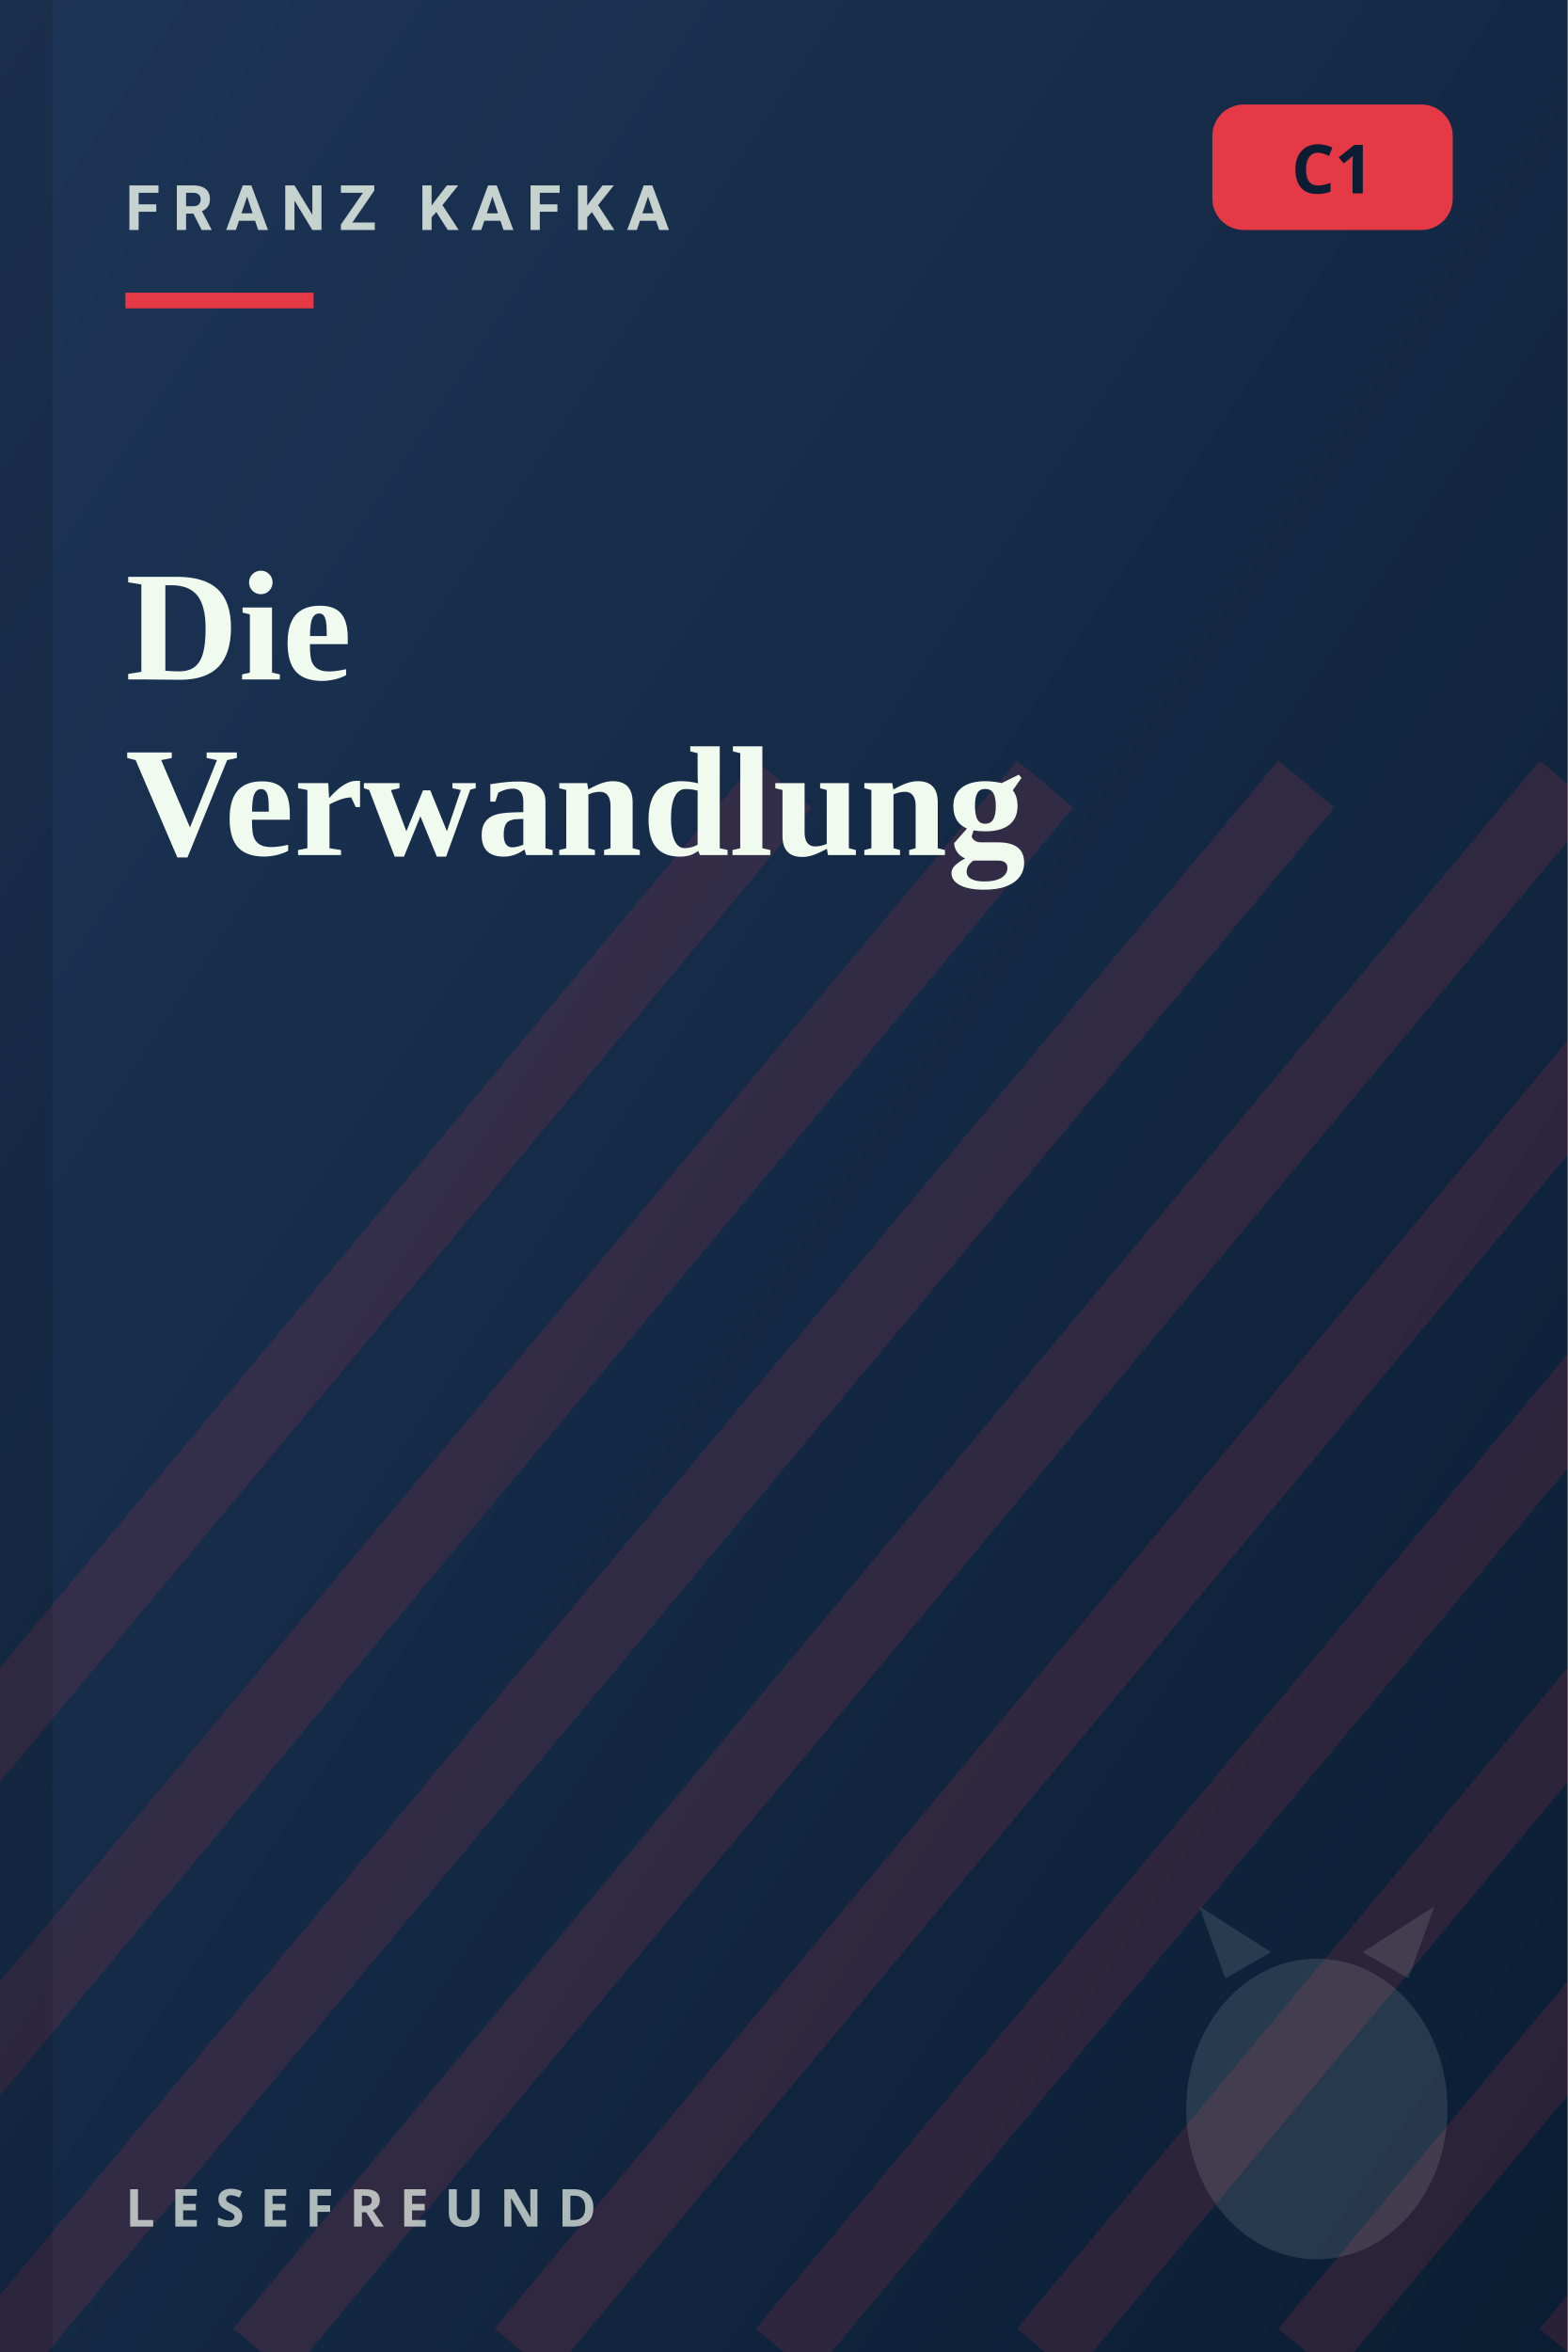
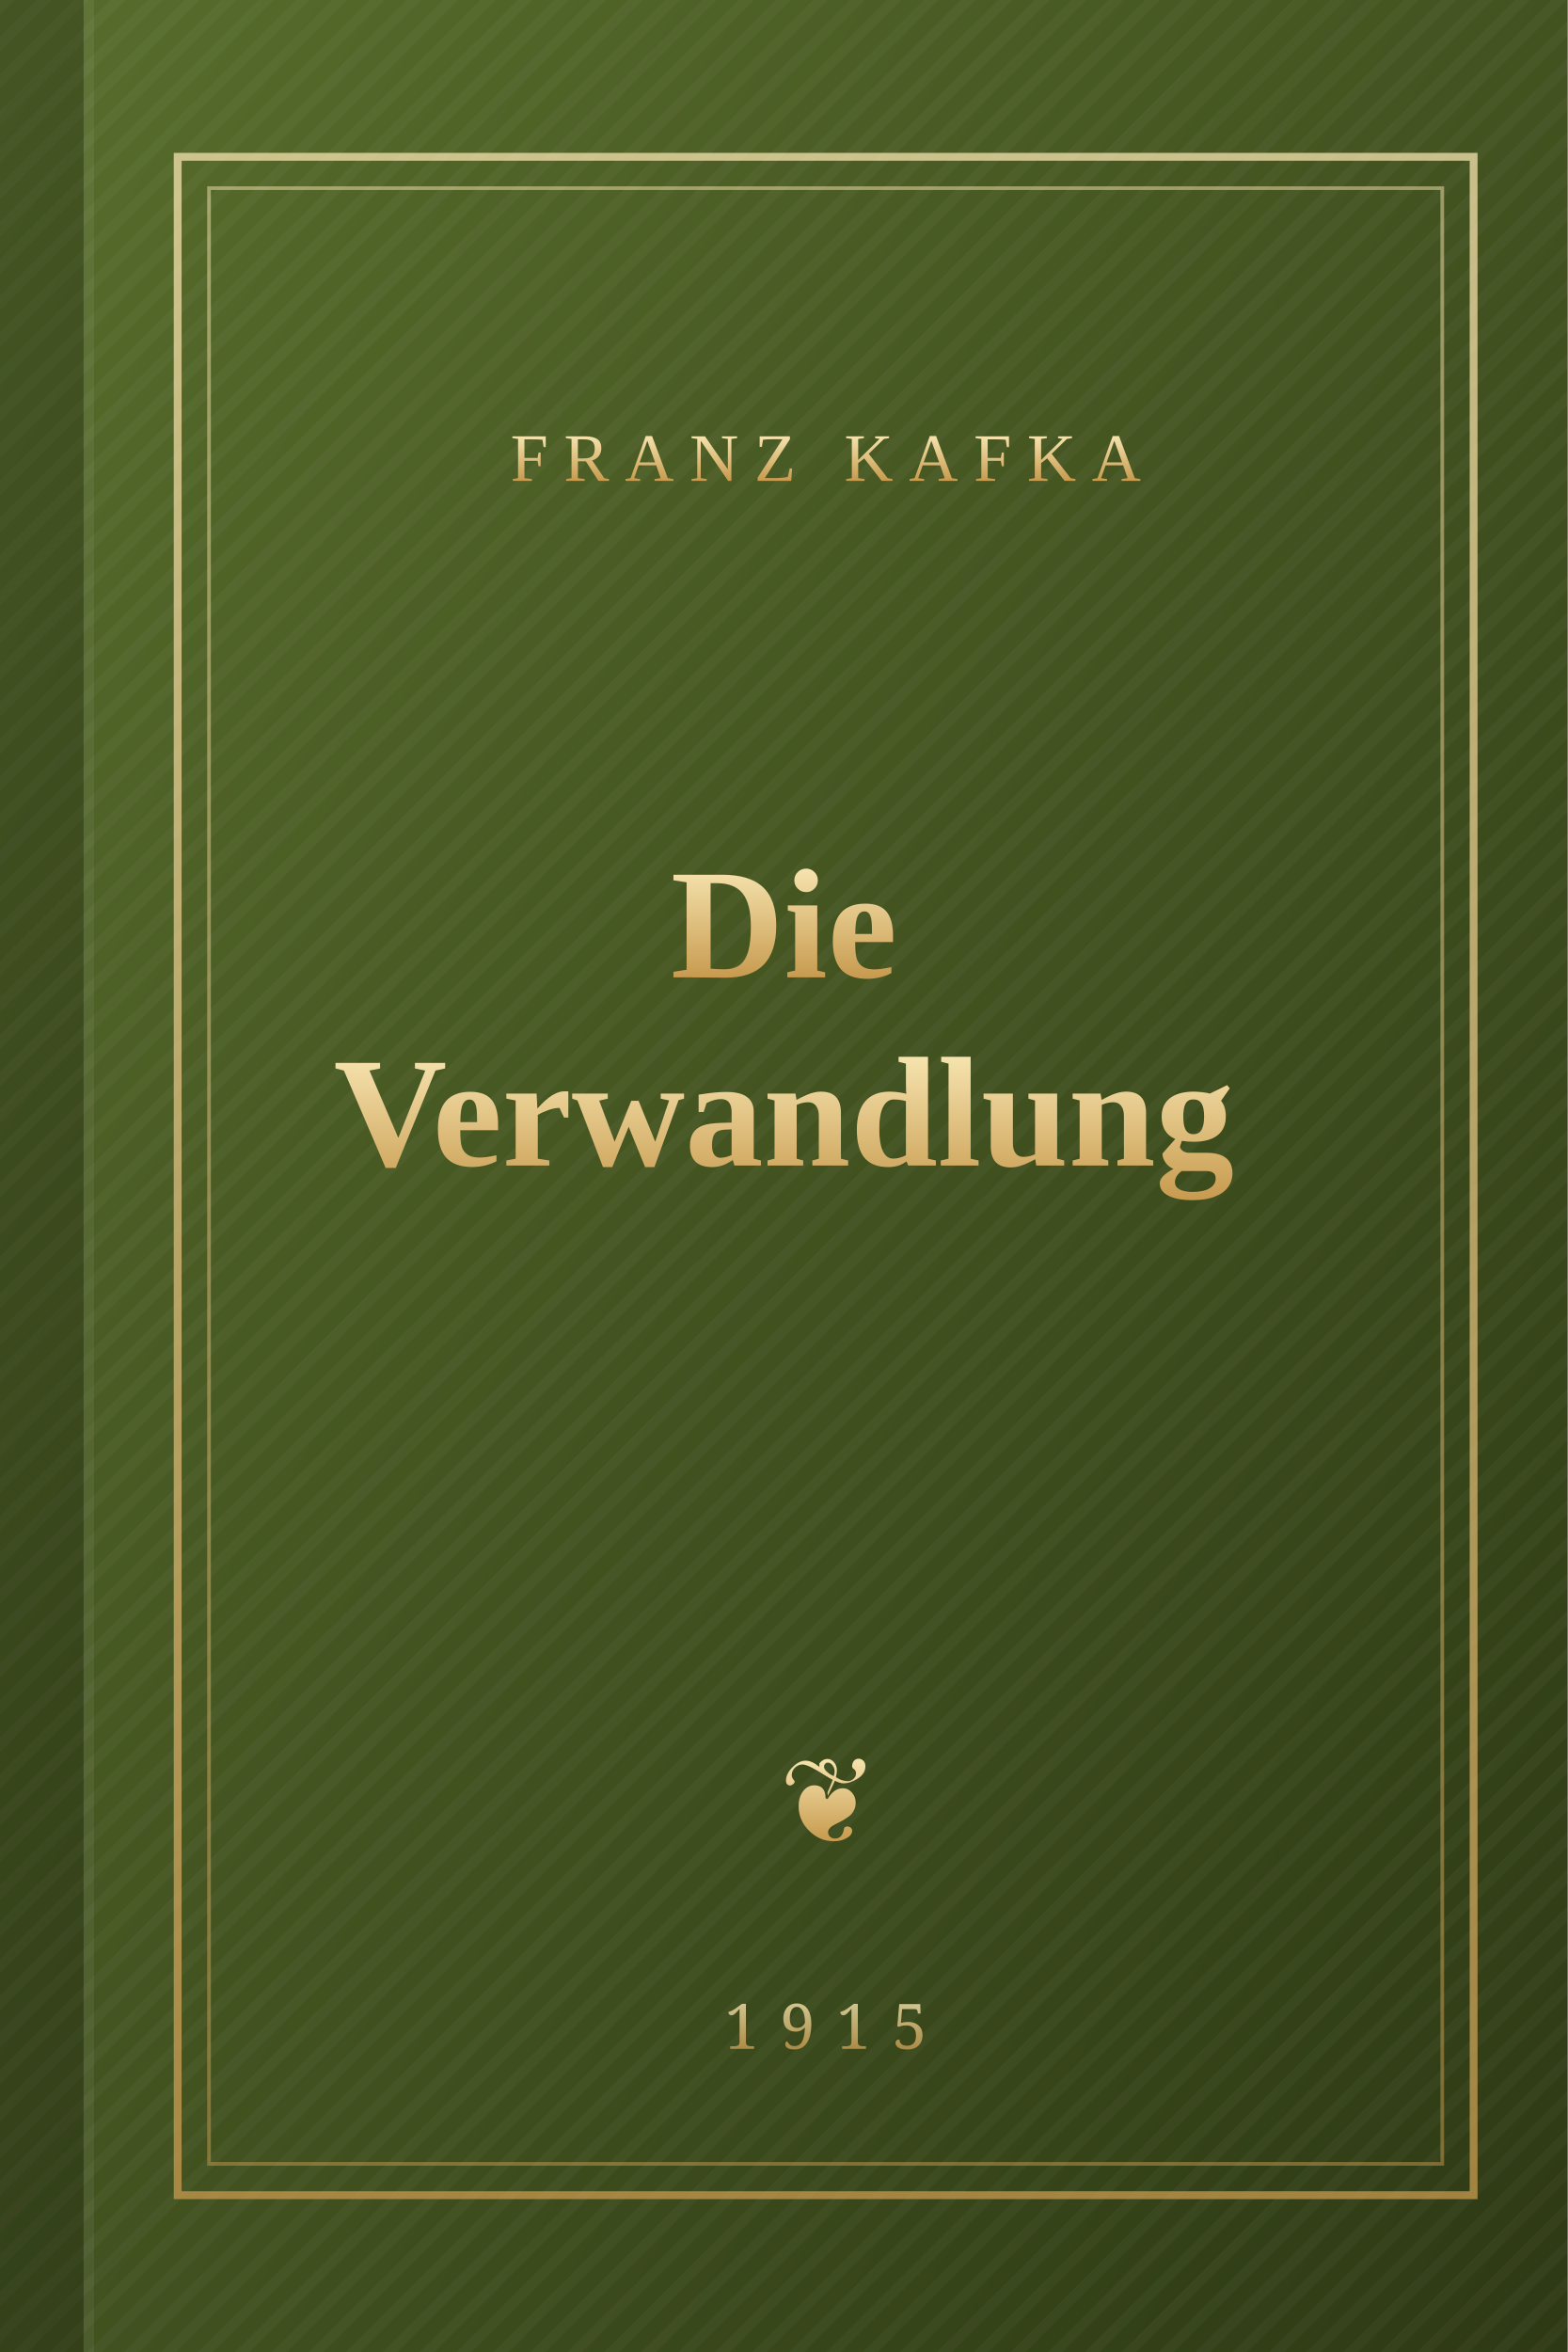
<svg xmlns="http://www.w3.org/2000/svg" viewBox="0 0 300 450" width="300" height="450">
  <defs>
-     <linearGradient id="g" x1="0" y1="0" x2="1" y2="1">
-       <stop offset="0" stop-color="#1d3557" />
-       <stop offset="1" stop-color="#0b1d33" />
+     <linearGradient id="c" x1="0" y1="0" x2="1" y2="1">
+       <stop offset="0" stop-color="hsl(79 42% 30%)" />
+       <stop offset="1" stop-color="hsl(79 48% 15%)" />
+     </linearGradient>
+     <pattern id="w" width="5" height="5" patternUnits="userSpaceOnUse" patternTransform="rotate(45)">
+       <rect width="2" height="5" fill="#fff" opacity=".035" />
+     </pattern>
+     <linearGradient id="g" x1="0" y1="0" x2="0" y2="1">
+       <stop offset="0" stop-color="#f6e3ae" />
+       <stop offset="1" stop-color="#c79a4e" />
    </linearGradient>
  </defs>
-   <rect width="300" height="450" fill="url(#g)" />
-   <path d="M-100 450L150 150" stroke="#e63946" stroke-width="14" opacity=".14" />
-   <path d="M-50 450L200 150" stroke="#e63946" stroke-width="14" opacity=".14" />
-   <path d="M0 450L250 150" stroke="#e63946" stroke-width="14" opacity=".14" />
-   <path d="M50 450L300 150" stroke="#e63946" stroke-width="14" opacity=".14" />
-   <path d="M100 450L350 150" stroke="#e63946" stroke-width="14" opacity=".14" />
-   <path d="M150 450L400 150" stroke="#e63946" stroke-width="14" opacity=".14" />
-   <path d="M200 450L450 150" stroke="#e63946" stroke-width="14" opacity=".14" />
-   <path d="M250 450L500 150" stroke="#e63946" stroke-width="14" opacity=".14" />
-   <path d="M300 450L550 150" stroke="#e63946" stroke-width="14" opacity=".14" />
-   <rect x="0" y="0" width="10" height="450" fill="#000" opacity=".12" />
-   <text x="24" y="44" font-family="system-ui,-apple-system,Segoe UI,Roboto,sans-serif" font-size="12" font-weight="700" letter-spacing="2.5" fill="#f1faee" opacity=".8">FRANZ KAFKA</text>
-   <rect x="24" y="56" width="36" height="3" fill="#e63946" />
-   <text y="130" font-family="Georgia,'Iowan Old Style','Times New Roman',serif" font-size="30" font-weight="700" fill="#f1faee">
-     <tspan x="24" dy="0">Die</tspan>
-     <tspan x="24" dy="33.6">Verwandlung</tspan>
-   </text>
-   <g transform="translate(212 356) scale(1.25)" fill="#f1faee" opacity="0.12">
-     <path d="M18 18l-4-11 11 7zM46 18l4-11-11 7z" />
-     <ellipse cx="32" cy="38" rx="20" ry="23" />
+   <rect width="300" height="450" fill="url(#c)" />
+   <rect width="300" height="450" fill="url(#w)" />
+   <rect x="0" y="0" width="16" height="450" fill="#000" opacity=".22" />
+   <rect x="16" y="0" width="2" height="450" fill="#fff" opacity=".06" />
+   <rect x="34" y="30" width="248" height="390" fill="none" stroke="url(#g)" stroke-width="1.5" opacity=".75" />
+   <rect x="40" y="36" width="236" height="378" fill="none" stroke="url(#g)" stroke-width=".7" opacity=".5" />
+   <text x="158" y="92" text-anchor="middle" font-family="Georgia,'Times New Roman',serif" font-size="13" letter-spacing="3" fill="url(#g)">FRANZ KAFKA</text>
+   <path d="M118 112h80" stroke="url(#g)" stroke-width="1" />
+   <g font-family="Georgia,'Times New Roman',serif" font-weight="700" font-size="30" fill="url(#g)">
+     <text x="150" y="187" text-anchor="middle">Die</text>
+     <text x="150" y="223" text-anchor="middle">Verwandlung</text>
  </g>
-   <text x="24" y="426" font-family="system-ui,sans-serif" font-size="10" font-weight="800" letter-spacing="3" fill="#f1faee" opacity=".7">LESEFREUND</text>
-   <rect x="232" y="20" width="46" height="24" rx="6" fill="#e63946" />
-   <text x="255" y="37" text-anchor="middle" font-family="system-ui,sans-serif" font-size="13" font-weight="800" fill="#0b1d33">C1</text>
+   <text x="158" y="352" text-anchor="middle" font-size="22" fill="url(#g)">❦</text>
+   <text x="158" y="392" text-anchor="middle" font-family="Georgia,serif" font-size="12" letter-spacing="4" fill="url(#g)" opacity=".8">1915</text>
</svg>
